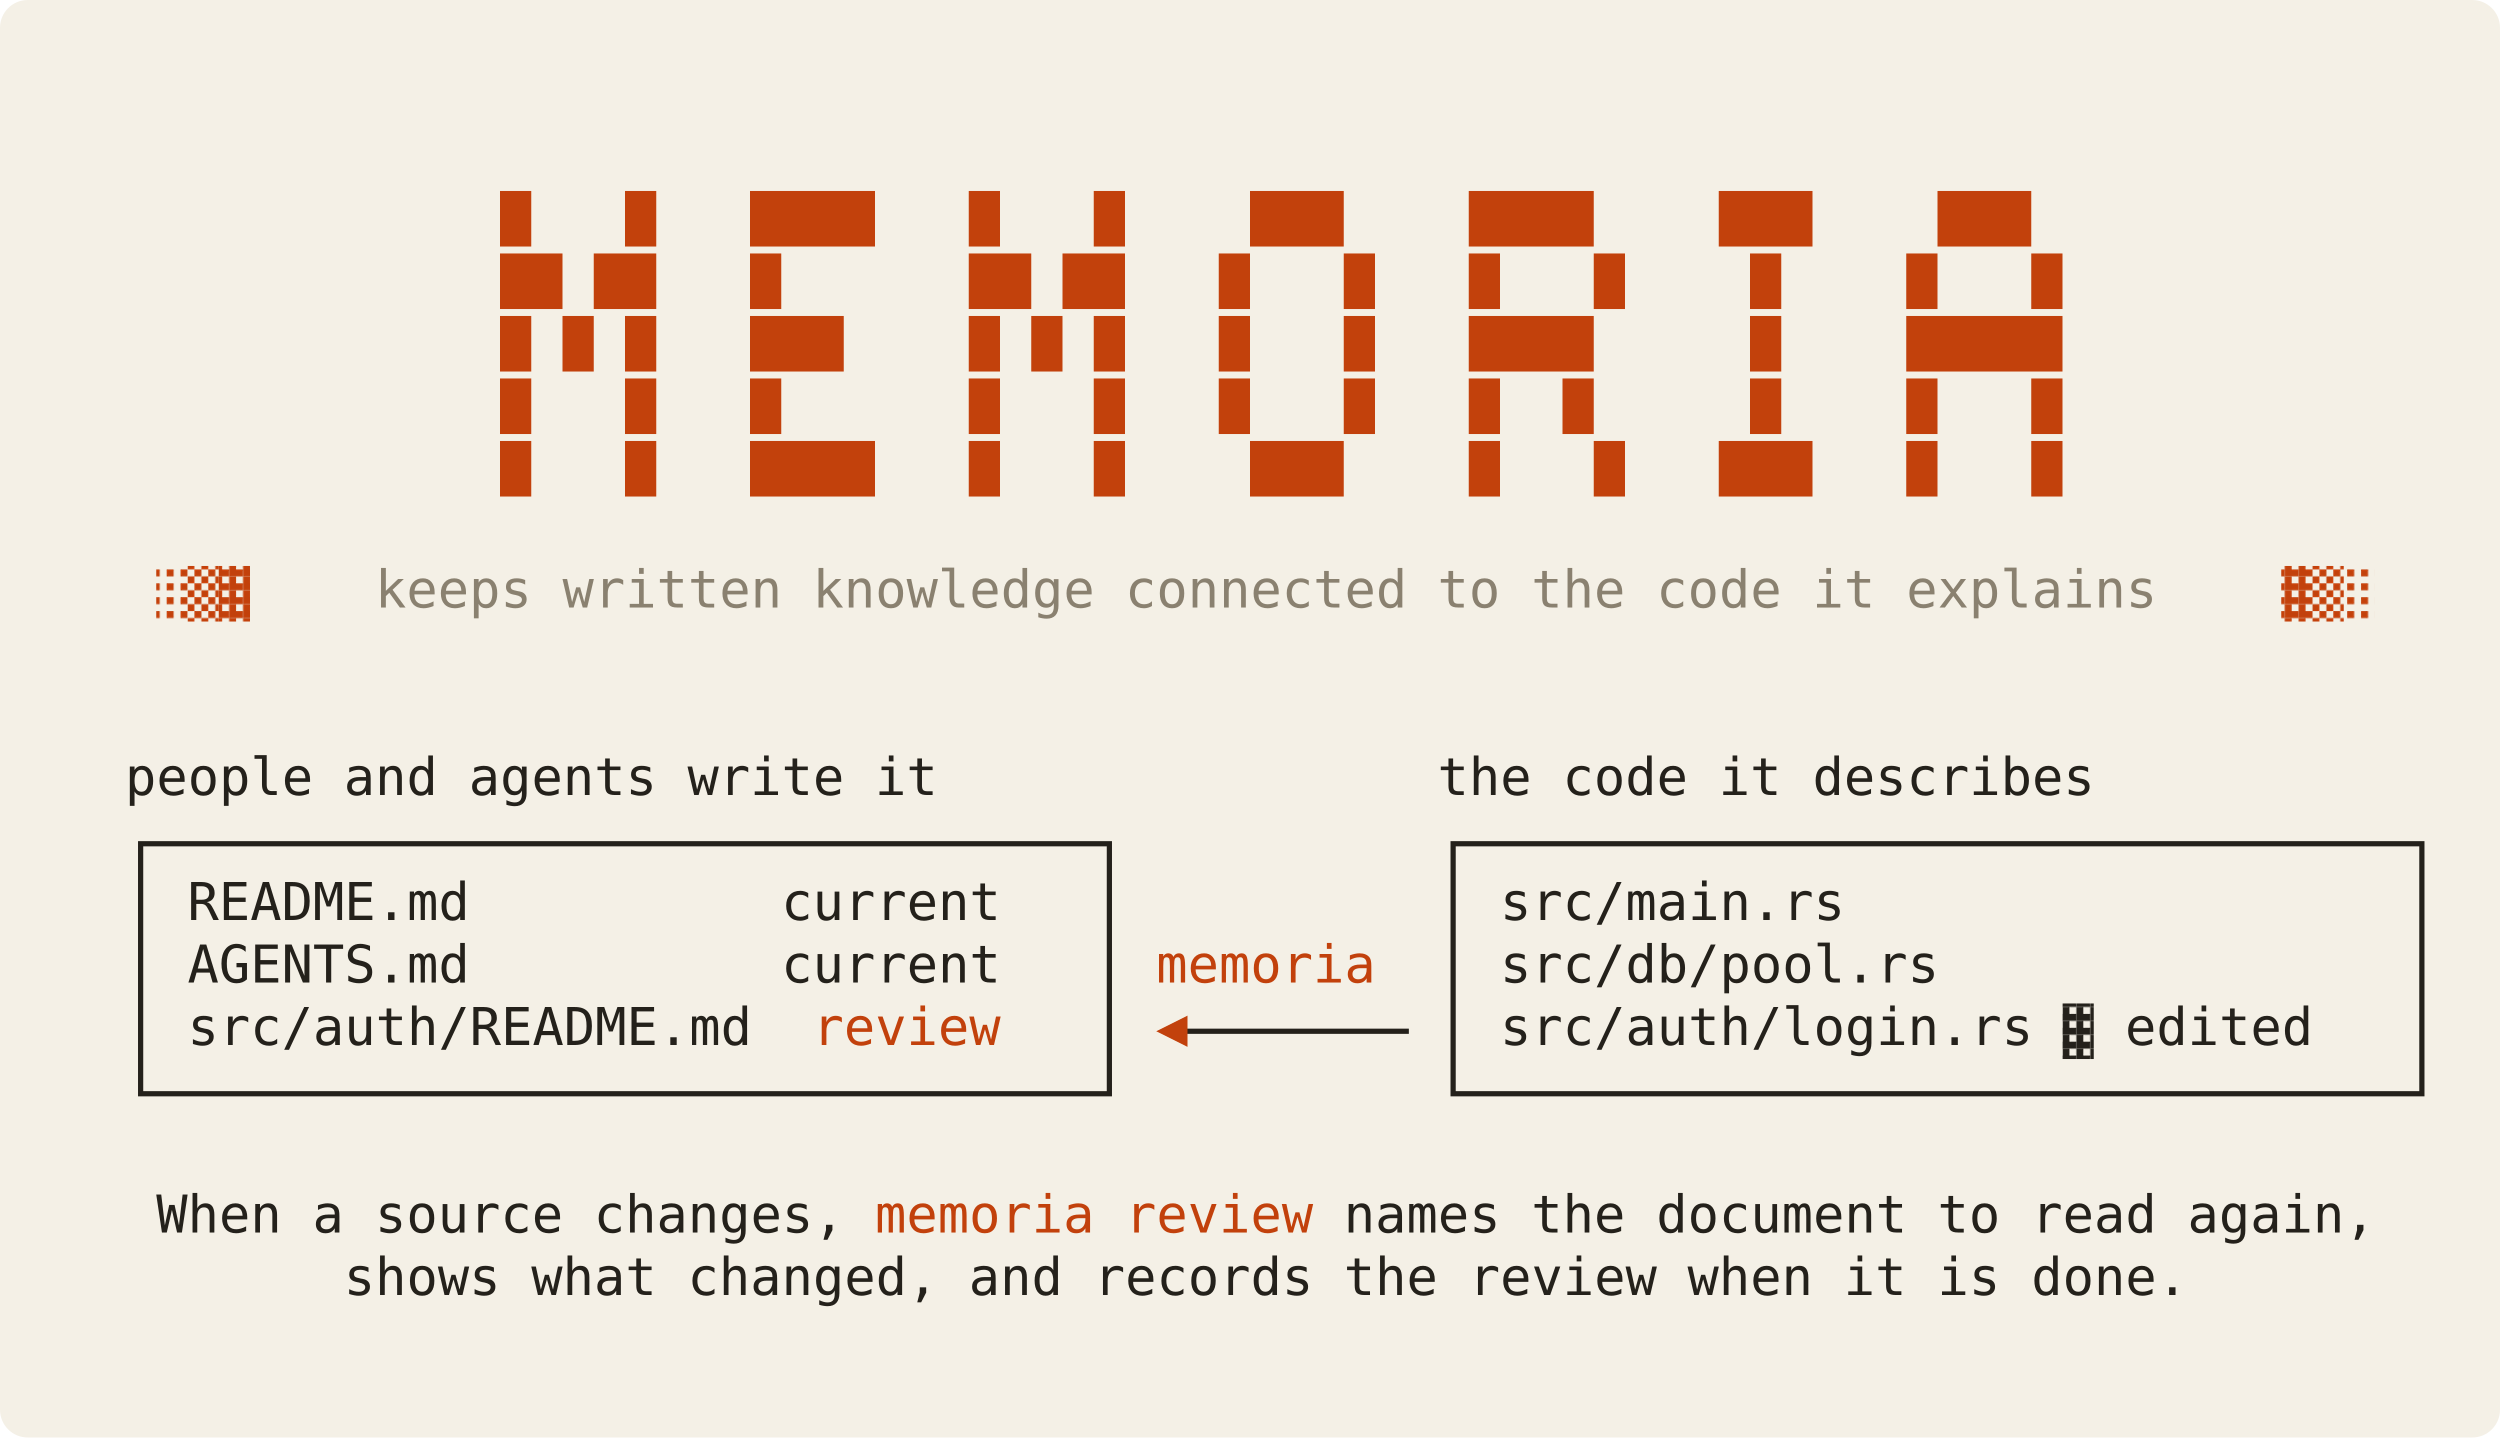
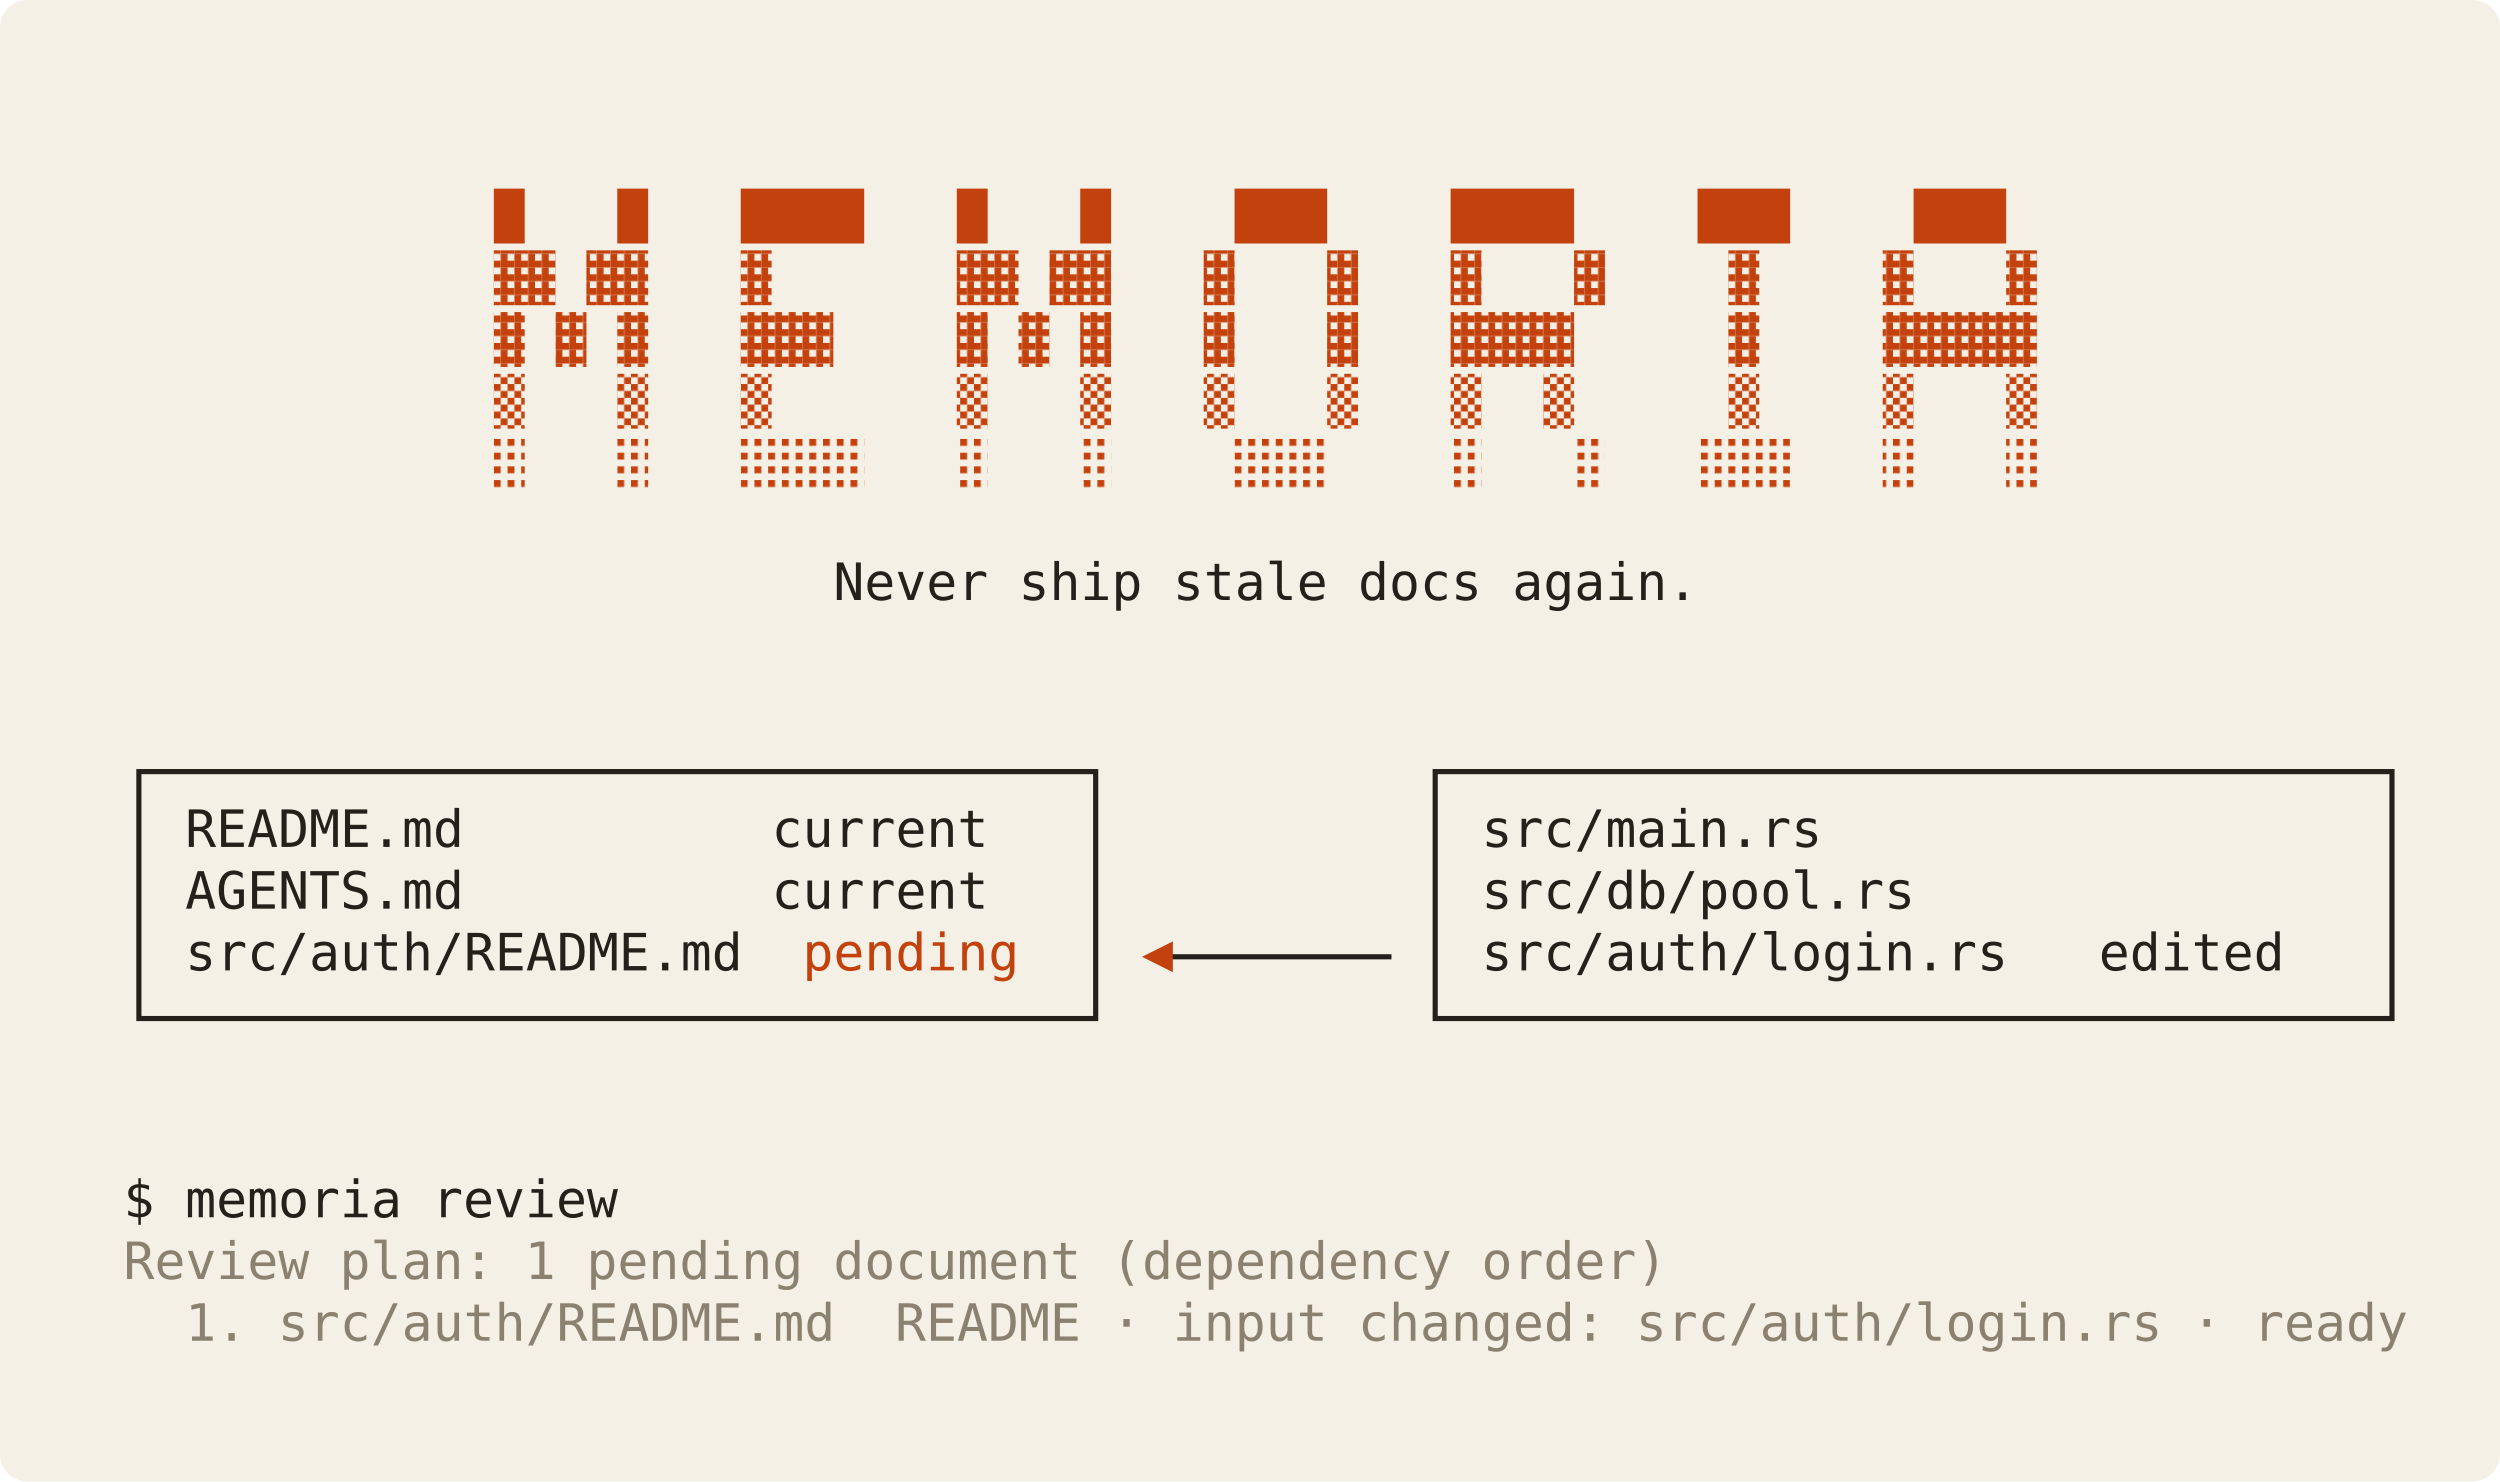
- <svg xmlns="http://www.w3.org/2000/svg" width="720" height="414" viewBox="0 0 720 414" role="img" aria-labelledby="title desc">
+ <svg xmlns="http://www.w3.org/2000/svg" width="729" height="432" viewBox="0 0 729 432" role="img" aria-labelledby="title desc">
  <style>.bg{fill:#f4f0e6}.ink{fill:#24211b}.muted{fill:#8a8170}.accent{fill:#c2410c}.line{stroke:#24211b}.line-muted{stroke:#8a8170}.line-accent{stroke:#c2410c}@media (prefers-color-scheme: dark){.bg{fill:#13120f}.ink{fill:#e8e3d4}.muted{fill:#7f7867}.accent{fill:#f59e0b}.line{stroke:#e8e3d4}.line-muted{stroke:#7f7867}.line-accent{stroke:#f59e0b}}.line,.line-muted,.line-accent{stroke-width:1.5;fill:none;stroke-linecap:square}text{font-family:ui-monospace,"SFMono-Regular","JetBrains Mono",Menlo,Consolas,"DejaVu Sans Mono",monospace;font-size:15px;white-space:pre}</style>
  <defs>
    <pattern id="d1-accent" width="4" height="4" patternUnits="userSpaceOnUse">
      <rect x="0" y="0" width="2" height="2" class="accent" />
    </pattern>
    <pattern id="d2-accent" width="4" height="4" patternUnits="userSpaceOnUse">
      <rect x="0" y="0" width="2" height="2" class="accent" />
      <rect x="2" y="2" width="2" height="2" class="accent" />
    </pattern>
    <pattern id="d3-accent" width="4" height="4" patternUnits="userSpaceOnUse">
      <rect x="0" y="0" width="2" height="2" class="accent" />
      <rect x="2" y="0" width="2" height="2" class="accent" />
      <rect x="2" y="2" width="2" height="2" class="accent" />
    </pattern>
    <pattern id="d1-muted" width="4" height="4" patternUnits="userSpaceOnUse">
      <rect x="0" y="0" width="2" height="2" class="muted" />
    </pattern>
    <pattern id="d2-muted" width="4" height="4" patternUnits="userSpaceOnUse">
      <rect x="0" y="0" width="2" height="2" class="muted" />
      <rect x="2" y="2" width="2" height="2" class="muted" />
    </pattern>
    <pattern id="d3-muted" width="4" height="4" patternUnits="userSpaceOnUse">
      <rect x="0" y="0" width="2" height="2" class="muted" />
      <rect x="2" y="0" width="2" height="2" class="muted" />
      <rect x="2" y="2" width="2" height="2" class="muted" />
    </pattern>
    <pattern id="d1-ink" width="4" height="4" patternUnits="userSpaceOnUse">
      <rect x="0" y="0" width="2" height="2" class="ink" />
    </pattern>
    <pattern id="d2-ink" width="4" height="4" patternUnits="userSpaceOnUse">
      <rect x="0" y="0" width="2" height="2" class="ink" />
      <rect x="2" y="2" width="2" height="2" class="ink" />
    </pattern>
    <pattern id="d3-ink" width="4" height="4" patternUnits="userSpaceOnUse">
      <rect x="0" y="0" width="2" height="2" class="ink" />
      <rect x="2" y="0" width="2" height="2" class="ink" />
      <rect x="2" y="2" width="2" height="2" class="ink" />
    </pattern>
  </defs>
-   <rect class="bg" width="720" height="414" rx="8" />
+   <rect class="bg" width="729" height="432" rx="8" />
  <rect x="144" y="55" width="9" height="16" class="accent" />
  <rect x="180" y="55" width="9" height="16" class="accent" />
  <rect x="216" y="55" width="36" height="16" class="accent" />
  <rect x="279" y="55" width="9" height="16" class="accent" />
  <rect x="315" y="55" width="9" height="16" class="accent" />
  <rect x="360" y="55" width="27" height="16" class="accent" />
  <rect x="423" y="55" width="36" height="16" class="accent" />
  <rect x="495" y="55" width="27" height="16" class="accent" />
  <rect x="558" y="55" width="27" height="16" class="accent" />
-   <rect x="144" y="73" width="18" height="16" class="accent" />
-   <rect x="171" y="73" width="18" height="16" class="accent" />
-   <rect x="216" y="73" width="9" height="16" class="accent" />
-   <rect x="279" y="73" width="18" height="16" class="accent" />
-   <rect x="306" y="73" width="18" height="16" class="accent" />
-   <rect x="351" y="73" width="9" height="16" class="accent" />
-   <rect x="387" y="73" width="9" height="16" class="accent" />
-   <rect x="423" y="73" width="9" height="16" class="accent" />
-   <rect x="459" y="73" width="9" height="16" class="accent" />
-   <rect x="504" y="73" width="9" height="16" class="accent" />
-   <rect x="549" y="73" width="9" height="16" class="accent" />
-   <rect x="585" y="73" width="9" height="16" class="accent" />
-   <rect x="144" y="91" width="9" height="16" class="accent" />
-   <rect x="162" y="91" width="9" height="16" class="accent" />
-   <rect x="180" y="91" width="9" height="16" class="accent" />
-   <rect x="216" y="91" width="27" height="16" class="accent" />
-   <rect x="279" y="91" width="9" height="16" class="accent" />
-   <rect x="297" y="91" width="9" height="16" class="accent" />
-   <rect x="315" y="91" width="9" height="16" class="accent" />
-   <rect x="351" y="91" width="9" height="16" class="accent" />
-   <rect x="387" y="91" width="9" height="16" class="accent" />
-   <rect x="423" y="91" width="36" height="16" class="accent" />
-   <rect x="504" y="91" width="9" height="16" class="accent" />
-   <rect x="549" y="91" width="45" height="16" class="accent" />
-   <rect x="144" y="109" width="9" height="16" class="accent" />
-   <rect x="180" y="109" width="9" height="16" class="accent" />
-   <rect x="216" y="109" width="9" height="16" class="accent" />
-   <rect x="279" y="109" width="9" height="16" class="accent" />
-   <rect x="315" y="109" width="9" height="16" class="accent" />
-   <rect x="351" y="109" width="9" height="16" class="accent" />
-   <rect x="387" y="109" width="9" height="16" class="accent" />
-   <rect x="423" y="109" width="9" height="16" class="accent" />
-   <rect x="450" y="109" width="9" height="16" class="accent" />
-   <rect x="504" y="109" width="9" height="16" class="accent" />
-   <rect x="549" y="109" width="9" height="16" class="accent" />
-   <rect x="585" y="109" width="9" height="16" class="accent" />
-   <rect x="144" y="127" width="9" height="16" class="accent" />
-   <rect x="180" y="127" width="9" height="16" class="accent" />
-   <rect x="216" y="127" width="36" height="16" class="accent" />
-   <rect x="279" y="127" width="9" height="16" class="accent" />
-   <rect x="315" y="127" width="9" height="16" class="accent" />
-   <rect x="360" y="127" width="27" height="16" class="accent" />
-   <rect x="423" y="127" width="9" height="16" class="accent" />
-   <rect x="459" y="127" width="9" height="16" class="accent" />
-   <rect x="495" y="127" width="27" height="16" class="accent" />
-   <rect x="549" y="127" width="9" height="16" class="accent" />
-   <rect x="585" y="127" width="9" height="16" class="accent" />
-   <rect x="45" y="163" width="9" height="16" fill="url(#d1-accent)" />
-   <rect x="54" y="163" width="9" height="16" fill="url(#d2-accent)" />
-   <rect x="63" y="163" width="9" height="16" fill="url(#d3-accent)" />
-   <rect x="657" y="163" width="9" height="16" fill="url(#d3-accent)" />
-   <rect x="666" y="163" width="9" height="16" fill="url(#d2-accent)" />
-   <rect x="675" y="163" width="9" height="16" fill="url(#d1-accent)" />
-   <rect x="594" y="289" width="9" height="16" fill="url(#d3-ink)" />
-   <path class="line" d="M40.5 243L45 243M40.5 243L40.5 252M49.5 243L54 243M49.5 243L45 243M58.5 243L63 243M58.5 243L54 243M67.5 243L72 243M67.5 243L63 243M76.5 243L81 243M76.5 243L72 243M85.5 243L90 243M85.5 243L81 243M94.5 243L99 243M94.5 243L90 243M103.5 243L108 243M103.5 243L99 243M112.5 243L117 243M112.5 243L108 243M121.5 243L126 243M121.5 243L117 243M130.5 243L135 243M130.5 243L126 243M139.5 243L144 243M139.5 243L135 243M148.5 243L153 243M148.5 243L144 243M157.5 243L162 243M157.5 243L153 243M166.5 243L171 243M166.5 243L162 243M175.5 243L180 243M175.5 243L171 243M184.5 243L189 243M184.5 243L180 243M193.5 243L198 243M193.5 243L189 243M202.5 243L207 243M202.5 243L198 243M211.5 243L216 243M211.5 243L207 243M220.5 243L225 243M220.5 243L216 243M229.5 243L234 243M229.5 243L225 243M238.5 243L243 243M238.5 243L234 243M247.5 243L252 243M247.5 243L243 243M256.5 243L261 243M256.5 243L252 243M265.5 243L270 243M265.5 243L261 243M274.5 243L279 243M274.5 243L270 243M283.5 243L288 243M283.5 243L279 243M292.5 243L297 243M292.5 243L288 243M301.5 243L306 243M301.5 243L297 243M310.5 243L315 243M310.5 243L306 243M319.5 243L315 243M319.5 243L319.5 252M418.5 243L423 243M418.5 243L418.5 252M427.5 243L432 243M427.5 243L423 243M436.5 243L441 243M436.5 243L432 243M445.5 243L450 243M445.5 243L441 243M454.5 243L459 243M454.5 243L450 243M463.5 243L468 243M463.5 243L459 243M472.5 243L477 243M472.5 243L468 243M481.5 243L486 243M481.5 243L477 243M490.5 243L495 243M490.5 243L486 243M499.5 243L504 243M499.5 243L495 243M508.5 243L513 243M508.5 243L504 243M517.5 243L522 243M517.5 243L513 243M526.5 243L531 243M526.5 243L522 243M535.5 243L540 243M535.5 243L531 243M544.5 243L549 243M544.5 243L540 243M553.5 243L558 243M553.5 243L549 243M562.5 243L567 243M562.5 243L558 243M571.5 243L576 243M571.5 243L567 243M580.5 243L585 243M580.5 243L576 243M589.5 243L594 243M589.5 243L585 243M598.5 243L603 243M598.5 243L594 243M607.5 243L612 243M607.5 243L603 243M616.5 243L621 243M616.5 243L612 243M625.5 243L630 243M625.5 243L621 243M634.5 243L639 243M634.5 243L630 243M643.5 243L648 243M643.5 243L639 243M652.5 243L657 243M652.5 243L648 243M661.5 243L666 243M661.5 243L657 243M670.5 243L675 243M670.5 243L666 243M679.5 243L684 243M679.5 243L675 243M688.5 243L693 243M688.5 243L684 243M697.5 243L693 243M697.5 243L697.5 252M40.5 261L40.5 252M40.5 261L40.5 270M319.5 261L319.5 252M319.5 261L319.5 270M418.5 261L418.5 252M418.5 261L418.5 270M697.5 261L697.5 252M697.5 261L697.5 270M40.5 279L40.5 270M40.5 279L40.5 288M319.5 279L319.5 270M319.5 279L319.5 288M418.5 279L418.5 270M418.5 279L418.5 288M697.5 279L697.5 270M697.5 279L697.5 288M40.5 297L40.5 288M40.5 297L40.5 306M319.5 297L319.5 288M319.5 297L319.5 306M346.5 297L351 297M346.5 297L342 297M355.5 297L360 297M355.5 297L351 297M364.5 297L369 297M364.5 297L360 297M373.5 297L378 297M373.5 297L369 297M382.5 297L387 297M382.5 297L378 297M391.5 297L396 297M391.5 297L387 297M400.5 297L405 297M400.5 297L396 297M418.5 297L418.5 288M418.5 297L418.5 306M697.5 297L697.5 288M697.5 297L697.5 306M40.5 315L40.5 306M40.5 315L45 315M49.5 315L54 315M49.5 315L45 315M58.5 315L63 315M58.5 315L54 315M67.5 315L72 315M67.5 315L63 315M76.5 315L81 315M76.5 315L72 315M85.5 315L90 315M85.5 315L81 315M94.5 315L99 315M94.5 315L90 315M103.5 315L108 315M103.5 315L99 315M112.5 315L117 315M112.5 315L108 315M121.5 315L126 315M121.5 315L117 315M130.5 315L135 315M130.5 315L126 315M139.5 315L144 315M139.5 315L135 315M148.5 315L153 315M148.5 315L144 315M157.5 315L162 315M157.5 315L153 315M166.5 315L171 315M166.5 315L162 315M175.5 315L180 315M175.5 315L171 315M184.5 315L189 315M184.5 315L180 315M193.5 315L198 315M193.5 315L189 315M202.5 315L207 315M202.5 315L198 315M211.5 315L216 315M211.5 315L207 315M220.5 315L225 315M220.5 315L216 315M229.5 315L234 315M229.5 315L225 315M238.5 315L243 315M238.5 315L234 315M247.5 315L252 315M247.5 315L243 315M256.5 315L261 315M256.5 315L252 315M265.5 315L270 315M265.5 315L261 315M274.5 315L279 315M274.5 315L270 315M283.5 315L288 315M283.5 315L279 315M292.5 315L297 315M292.5 315L288 315M301.5 315L306 315M301.5 315L297 315M310.5 315L315 315M310.5 315L306 315M319.5 315L319.5 306M319.5 315L315 315M418.5 315L418.5 306M418.5 315L423 315M427.5 315L432 315M427.5 315L423 315M436.5 315L441 315M436.5 315L432 315M445.5 315L450 315M445.5 315L441 315M454.5 315L459 315M454.5 315L450 315M463.5 315L468 315M463.5 315L459 315M472.5 315L477 315M472.5 315L468 315M481.5 315L486 315M481.5 315L477 315M490.5 315L495 315M490.5 315L486 315M499.5 315L504 315M499.5 315L495 315M508.5 315L513 315M508.5 315L504 315M517.5 315L522 315M517.5 315L513 315M526.5 315L531 315M526.5 315L522 315M535.5 315L540 315M535.5 315L531 315M544.5 315L549 315M544.5 315L540 315M553.5 315L558 315M553.5 315L549 315M562.5 315L567 315M562.5 315L558 315M571.5 315L576 315M571.5 315L567 315M580.5 315L585 315M580.5 315L576 315M589.5 315L594 315M589.5 315L585 315M598.5 315L603 315M598.5 315L594 315M607.5 315L612 315M607.5 315L603 315M616.5 315L621 315M616.5 315L612 315M625.5 315L630 315M625.5 315L621 315M634.5 315L639 315M634.5 315L630 315M643.5 315L648 315M643.5 315L639 315M652.5 315L657 315M652.5 315L648 315M661.5 315L666 315M661.5 315L657 315M670.5 315L675 315M670.5 315L666 315M679.5 315L684 315M679.5 315L675 315M688.5 315L693 315M688.5 315L684 315M697.5 315L697.5 306M697.5 315L693 315" />
-   <polygon points="333,297 342,292.5 342,301.5" class="accent" />
-   <text class="muted" x="108 117 126 135 144" y="174.96">keeps</text>
-   <text class="muted" x="162 171 180 189 198 207 216" y="174.96">written</text>
-   <text class="muted" x="234 243 252 261 270 279 288 297 306" y="174.96">knowledge</text>
-   <text class="muted" x="324 333 342 351 360 369 378 387 396" y="174.96">connected</text>
-   <text class="muted" x="414 423" y="174.96">to</text>
-   <text class="muted" x="441 450 459" y="174.96">the</text>
-   <text class="muted" x="477 486 495 504" y="174.96">code</text>
-   <text class="muted" x="522 531" y="174.96">it</text>
-   <text class="muted" x="549 558 567 576 585 594 603 612" y="174.96">explains</text>
-   <text class="ink" x="36 45 54 63 72 81" y="228.96">people</text>
-   <text class="ink" x="99 108 117" y="228.96">and</text>
-   <text class="ink" x="135 144 153 162 171 180" y="228.96">agents</text>
-   <text class="ink" x="198 207 216 225 234" y="228.96">write</text>
-   <text class="ink" x="252 261" y="228.96">it</text>
-   <text class="ink" x="414 423 432" y="228.96">the</text>
-   <text class="ink" x="450 459 468 477" y="228.96">code</text>
-   <text class="ink" x="495 504" y="228.96">it</text>
-   <text class="ink" x="522 531 540 549 558 567 576 585 594" y="228.96">describes</text>
-   <text class="ink" x="54 63 72 81 90 99 108 117 126" y="264.96">README.md</text>
+   <rect x="144" y="73" width="18" height="16" fill="url(#d3-accent)" />
+   <rect x="171" y="73" width="18" height="16" fill="url(#d3-accent)" />
+   <rect x="216" y="73" width="9" height="16" fill="url(#d3-accent)" />
+   <rect x="279" y="73" width="18" height="16" fill="url(#d3-accent)" />
+   <rect x="306" y="73" width="18" height="16" fill="url(#d3-accent)" />
+   <rect x="351" y="73" width="9" height="16" fill="url(#d3-accent)" />
+   <rect x="387" y="73" width="9" height="16" fill="url(#d3-accent)" />
+   <rect x="423" y="73" width="9" height="16" fill="url(#d3-accent)" />
+   <rect x="459" y="73" width="9" height="16" fill="url(#d3-accent)" />
+   <rect x="504" y="73" width="9" height="16" fill="url(#d3-accent)" />
+   <rect x="549" y="73" width="9" height="16" fill="url(#d3-accent)" />
+   <rect x="585" y="73" width="9" height="16" fill="url(#d3-accent)" />
+   <rect x="144" y="91" width="9" height="16" fill="url(#d3-accent)" />
+   <rect x="162" y="91" width="9" height="16" fill="url(#d3-accent)" />
+   <rect x="180" y="91" width="9" height="16" fill="url(#d3-accent)" />
+   <rect x="216" y="91" width="27" height="16" fill="url(#d3-accent)" />
+   <rect x="279" y="91" width="9" height="16" fill="url(#d3-accent)" />
+   <rect x="297" y="91" width="9" height="16" fill="url(#d3-accent)" />
+   <rect x="315" y="91" width="9" height="16" fill="url(#d3-accent)" />
+   <rect x="351" y="91" width="9" height="16" fill="url(#d3-accent)" />
+   <rect x="387" y="91" width="9" height="16" fill="url(#d3-accent)" />
+   <rect x="423" y="91" width="36" height="16" fill="url(#d3-accent)" />
+   <rect x="504" y="91" width="9" height="16" fill="url(#d3-accent)" />
+   <rect x="549" y="91" width="45" height="16" fill="url(#d3-accent)" />
+   <rect x="144" y="109" width="9" height="16" fill="url(#d2-accent)" />
+   <rect x="180" y="109" width="9" height="16" fill="url(#d2-accent)" />
+   <rect x="216" y="109" width="9" height="16" fill="url(#d2-accent)" />
+   <rect x="279" y="109" width="9" height="16" fill="url(#d2-accent)" />
+   <rect x="315" y="109" width="9" height="16" fill="url(#d2-accent)" />
+   <rect x="351" y="109" width="9" height="16" fill="url(#d2-accent)" />
+   <rect x="387" y="109" width="9" height="16" fill="url(#d2-accent)" />
+   <rect x="423" y="109" width="9" height="16" fill="url(#d2-accent)" />
+   <rect x="450" y="109" width="9" height="16" fill="url(#d2-accent)" />
+   <rect x="504" y="109" width="9" height="16" fill="url(#d2-accent)" />
+   <rect x="549" y="109" width="9" height="16" fill="url(#d2-accent)" />
+   <rect x="585" y="109" width="9" height="16" fill="url(#d2-accent)" />
+   <rect x="144" y="127" width="9" height="16" fill="url(#d1-accent)" />
+   <rect x="180" y="127" width="9" height="16" fill="url(#d1-accent)" />
+   <rect x="216" y="127" width="36" height="16" fill="url(#d1-accent)" />
+   <rect x="279" y="127" width="9" height="16" fill="url(#d1-accent)" />
+   <rect x="315" y="127" width="9" height="16" fill="url(#d1-accent)" />
+   <rect x="360" y="127" width="27" height="16" fill="url(#d1-accent)" />
+   <rect x="423" y="127" width="9" height="16" fill="url(#d1-accent)" />
+   <rect x="459" y="127" width="9" height="16" fill="url(#d1-accent)" />
+   <rect x="495" y="127" width="27" height="16" fill="url(#d1-accent)" />
+   <rect x="549" y="127" width="9" height="16" fill="url(#d1-accent)" />
+   <rect x="585" y="127" width="9" height="16" fill="url(#d1-accent)" />
+   <path class="line" d="M40.5 225L45 225M40.5 225L40.5 234M49.5 225L54 225M49.5 225L45 225M58.5 225L63 225M58.5 225L54 225M67.5 225L72 225M67.5 225L63 225M76.5 225L81 225M76.5 225L72 225M85.5 225L90 225M85.5 225L81 225M94.5 225L99 225M94.5 225L90 225M103.5 225L108 225M103.5 225L99 225M112.5 225L117 225M112.5 225L108 225M121.5 225L126 225M121.5 225L117 225M130.5 225L135 225M130.5 225L126 225M139.5 225L144 225M139.5 225L135 225M148.5 225L153 225M148.5 225L144 225M157.5 225L162 225M157.5 225L153 225M166.5 225L171 225M166.5 225L162 225M175.5 225L180 225M175.5 225L171 225M184.5 225L189 225M184.5 225L180 225M193.5 225L198 225M193.5 225L189 225M202.5 225L207 225M202.5 225L198 225M211.5 225L216 225M211.5 225L207 225M220.5 225L225 225M220.5 225L216 225M229.5 225L234 225M229.5 225L225 225M238.5 225L243 225M238.5 225L234 225M247.5 225L252 225M247.5 225L243 225M256.5 225L261 225M256.5 225L252 225M265.5 225L270 225M265.5 225L261 225M274.5 225L279 225M274.5 225L270 225M283.5 225L288 225M283.5 225L279 225M292.5 225L297 225M292.5 225L288 225M301.5 225L306 225M301.5 225L297 225M310.5 225L315 225M310.5 225L306 225M319.5 225L315 225M319.5 225L319.5 234M418.5 225L423 225M418.5 225L418.5 234M427.5 225L432 225M427.5 225L423 225M436.5 225L441 225M436.5 225L432 225M445.5 225L450 225M445.5 225L441 225M454.5 225L459 225M454.5 225L450 225M463.5 225L468 225M463.5 225L459 225M472.5 225L477 225M472.5 225L468 225M481.5 225L486 225M481.5 225L477 225M490.5 225L495 225M490.5 225L486 225M499.5 225L504 225M499.5 225L495 225M508.5 225L513 225M508.5 225L504 225M517.5 225L522 225M517.5 225L513 225M526.5 225L531 225M526.5 225L522 225M535.5 225L540 225M535.5 225L531 225M544.5 225L549 225M544.5 225L540 225M553.5 225L558 225M553.5 225L549 225M562.5 225L567 225M562.5 225L558 225M571.5 225L576 225M571.5 225L567 225M580.5 225L585 225M580.5 225L576 225M589.5 225L594 225M589.5 225L585 225M598.5 225L603 225M598.5 225L594 225M607.5 225L612 225M607.5 225L603 225M616.5 225L621 225M616.5 225L612 225M625.5 225L630 225M625.5 225L621 225M634.5 225L639 225M634.5 225L630 225M643.5 225L648 225M643.5 225L639 225M652.5 225L657 225M652.5 225L648 225M661.5 225L666 225M661.5 225L657 225M670.5 225L675 225M670.5 225L666 225M679.5 225L684 225M679.5 225L675 225M688.5 225L693 225M688.5 225L684 225M697.5 225L693 225M697.5 225L697.5 234M40.5 243L40.5 234M40.5 243L40.5 252M319.5 243L319.5 234M319.5 243L319.5 252M418.5 243L418.5 234M418.5 243L418.5 252M697.5 243L697.5 234M697.5 243L697.5 252M40.5 261L40.5 252M40.5 261L40.5 270M319.5 261L319.5 252M319.5 261L319.5 270M418.5 261L418.5 252M418.5 261L418.5 270M697.5 261L697.5 252M697.5 261L697.5 270M40.5 279L40.5 270M40.5 279L40.5 288M319.5 279L319.5 270M319.5 279L319.5 288M346.5 279L351 279M346.5 279L342 279M355.5 279L360 279M355.5 279L351 279M364.5 279L369 279M364.5 279L360 279M373.5 279L378 279M373.5 279L369 279M382.5 279L387 279M382.5 279L378 279M391.5 279L396 279M391.5 279L387 279M400.5 279L405 279M400.5 279L396 279M418.5 279L418.5 270M418.5 279L418.5 288M697.5 279L697.5 270M697.5 279L697.5 288M40.5 297L40.5 288M40.5 297L45 297M49.5 297L54 297M49.5 297L45 297M58.5 297L63 297M58.5 297L54 297M67.5 297L72 297M67.5 297L63 297M76.5 297L81 297M76.5 297L72 297M85.5 297L90 297M85.5 297L81 297M94.5 297L99 297M94.5 297L90 297M103.5 297L108 297M103.5 297L99 297M112.5 297L117 297M112.5 297L108 297M121.5 297L126 297M121.5 297L117 297M130.5 297L135 297M130.5 297L126 297M139.5 297L144 297M139.5 297L135 297M148.5 297L153 297M148.5 297L144 297M157.5 297L162 297M157.5 297L153 297M166.5 297L171 297M166.5 297L162 297M175.5 297L180 297M175.5 297L171 297M184.5 297L189 297M184.5 297L180 297M193.5 297L198 297M193.5 297L189 297M202.5 297L207 297M202.5 297L198 297M211.5 297L216 297M211.5 297L207 297M220.5 297L225 297M220.5 297L216 297M229.5 297L234 297M229.5 297L225 297M238.5 297L243 297M238.5 297L234 297M247.5 297L252 297M247.5 297L243 297M256.5 297L261 297M256.5 297L252 297M265.5 297L270 297M265.5 297L261 297M274.5 297L279 297M274.5 297L270 297M283.5 297L288 297M283.5 297L279 297M292.5 297L297 297M292.5 297L288 297M301.5 297L306 297M301.5 297L297 297M310.5 297L315 297M310.5 297L306 297M319.5 297L319.5 288M319.5 297L315 297M418.5 297L418.5 288M418.5 297L423 297M427.5 297L432 297M427.5 297L423 297M436.5 297L441 297M436.5 297L432 297M445.5 297L450 297M445.5 297L441 297M454.5 297L459 297M454.5 297L450 297M463.5 297L468 297M463.5 297L459 297M472.5 297L477 297M472.5 297L468 297M481.5 297L486 297M481.5 297L477 297M490.5 297L495 297M490.5 297L486 297M499.5 297L504 297M499.5 297L495 297M508.5 297L513 297M508.5 297L504 297M517.5 297L522 297M517.5 297L513 297M526.5 297L531 297M526.5 297L522 297M535.5 297L540 297M535.5 297L531 297M544.5 297L549 297M544.5 297L540 297M553.5 297L558 297M553.5 297L549 297M562.5 297L567 297M562.5 297L558 297M571.5 297L576 297M571.5 297L567 297M580.5 297L585 297M580.5 297L576 297M589.5 297L594 297M589.5 297L585 297M598.5 297L603 297M598.5 297L594 297M607.5 297L612 297M607.5 297L603 297M616.5 297L621 297M616.5 297L612 297M625.5 297L630 297M625.5 297L621 297M634.5 297L639 297M634.5 297L630 297M643.5 297L648 297M643.5 297L639 297M652.5 297L657 297M652.5 297L648 297M661.5 297L666 297M661.5 297L657 297M670.5 297L675 297M670.5 297L666 297M679.5 297L684 297M679.5 297L675 297M688.5 297L693 297M688.5 297L684 297M697.5 297L697.5 288M697.5 297L693 297" />
+   <polygon points="333,279 342,274.5 342,283.5" class="accent" />
+   <text class="ink" x="243 252 261 270 279" y="174.96">Never</text>
+   <text class="ink" x="297 306 315 324" y="174.96">ship</text>
+   <text class="ink" x="342 351 360 369 378" y="174.96">stale</text>
+   <text class="ink" x="396 405 414 423" y="174.96">docs</text>
+   <text class="ink" x="441 450 459 468 477 486" y="174.96">again.</text>
+   <text class="ink" x="54 63 72 81 90 99 108 117 126" y="246.96">README.md</text>
+   <text class="ink" x="225 234 243 252 261 270 279" y="246.96">current</text>
+   <text class="ink" x="432 441 450 459 468 477 486 495 504 513 522" y="246.96">src/main.rs</text>
+   <text class="ink" x="54 63 72 81 90 99 108 117 126" y="264.96">AGENTS.md</text>
  <text class="ink" x="225 234 243 252 261 270 279" y="264.96">current</text>
-   <text class="ink" x="432 441 450 459 468 477 486 495 504 513 522" y="264.96">src/main.rs</text>
-   <text class="ink" x="54 63 72 81 90 99 108 117 126" y="282.96">AGENTS.md</text>
-   <text class="ink" x="225 234 243 252 261 270 279" y="282.96">current</text>
-   <text class="accent" x="333 342 351 360 369 378 387" y="282.96">memoria</text>
-   <text class="ink" x="432 441 450 459 468 477 486 495 504 513 522 531 540 549" y="282.96">src/db/pool.rs</text>
-   <text class="ink" x="54 63 72 81 90 99 108 117 126 135 144 153 162 171 180 189 198 207" y="300.96">src/auth/README.md</text>
-   <text class="accent" x="234 243 252 261 270 279" y="300.96">review</text>
-   <text class="ink" x="432 441 450 459 468 477 486 495 504 513 522 531 540 549 558 567 576" y="300.96">src/auth/login.rs</text>
-   <text class="ink" x="612 621 630 639 648 657" y="300.96">edited</text>
-   <text class="ink" x="45 54 63 72" y="354.96">When</text>
-   <text class="ink" x="90" y="354.96">a</text>
-   <text class="ink" x="108 117 126 135 144 153" y="354.96">source</text>
-   <text class="ink" x="171 180 189 198 207 216 225 234" y="354.96">changes,</text>
-   <text class="accent" x="252 261 270 279 288 297 306" y="354.96">memoria</text>
-   <text class="accent" x="324 333 342 351 360 369" y="354.96">review</text>
-   <text class="ink" x="387 396 405 414 423" y="354.96">names</text>
-   <text class="ink" x="441 450 459" y="354.96">the</text>
-   <text class="ink" x="477 486 495 504 513 522 531 540" y="354.96">document</text>
-   <text class="ink" x="558 567" y="354.96">to</text>
-   <text class="ink" x="585 594 603 612" y="354.96">read</text>
-   <text class="ink" x="630 639 648 657 666 675" y="354.96">again,</text>
-   <text class="ink" x="99 108 117 126 135" y="372.96">shows</text>
-   <text class="ink" x="153 162 171 180" y="372.96">what</text>
-   <text class="ink" x="198 207 216 225 234 243 252 261" y="372.96">changed,</text>
-   <text class="ink" x="279 288 297" y="372.96">and</text>
-   <text class="ink" x="315 324 333 342 351 360 369" y="372.96">records</text>
-   <text class="ink" x="387 396 405" y="372.96">the</text>
-   <text class="ink" x="423 432 441 450 459 468" y="372.96">review</text>
-   <text class="ink" x="486 495 504 513" y="372.96">when</text>
-   <text class="ink" x="531 540" y="372.96">it</text>
-   <text class="ink" x="558 567" y="372.96">is</text>
-   <text class="ink" x="585 594 603 612 621" y="372.96">done.</text>
+   <text class="ink" x="432 441 450 459 468 477 486 495 504 513 522 531 540 549" y="264.96">src/db/pool.rs</text>
+   <text class="ink" x="54 63 72 81 90 99 108 117 126 135 144 153 162 171 180 189 198 207" y="282.96">src/auth/README.md</text>
+   <text class="accent" x="234 243 252 261 270 279 288" y="282.96">pending</text>
+   <text class="ink" x="432 441 450 459 468 477 486 495 504 513 522 531 540 549 558 567 576" y="282.96">src/auth/login.rs</text>
+   <text class="ink" x="612 621 630 639 648 657" y="282.96">edited</text>
+   <text class="ink" x="36" y="354.96">$</text>
+   <text class="ink" x="54 63 72 81 90 99 108" y="354.96">memoria</text>
+   <text class="ink" x="126 135 144 153 162 171" y="354.96">review</text>
+   <text class="muted" x="36 45 54 63 72 81" y="372.96">Review</text>
+   <text class="muted" x="99 108 117 126 135" y="372.96">plan:</text>
+   <text class="muted" x="153" y="372.96">1</text>
+   <text class="muted" x="171 180 189 198 207 216 225" y="372.96">pending</text>
+   <text class="muted" x="243 252 261 270 279 288 297 306" y="372.96">document</text>
+   <text class="muted" x="324 333 342 351 360 369 378 387 396 405 414" y="372.96">(dependency</text>
+   <text class="muted" x="432 441 450 459 468 477" y="372.96">order)</text>
+   <text class="muted" x="54 63" y="390.96">1.</text>
+   <text class="muted" x="81 90 99 108 117 126 135 144 153 162 171 180 189 198 207 216 225 234" y="390.96">src/auth/README.md</text>
+   <text class="muted" x="261 270 279 288 297 306" y="390.96">README</text>
+   <text class="muted" x="324" y="390.96">·</text>
+   <text class="muted" x="342 351 360 369 378" y="390.96">input</text>
+   <text class="muted" x="396 405 414 423 432 441 450 459" y="390.96">changed:</text>
+   <text class="muted" x="477 486 495 504 513 522 531 540 549 558 567 576 585 594 603 612 621" y="390.96">src/auth/login.rs</text>
+   <text class="muted" x="639" y="390.96">·</text>
+   <text class="muted" x="657 666 675 684 693" y="390.96">ready</text>
</svg>
